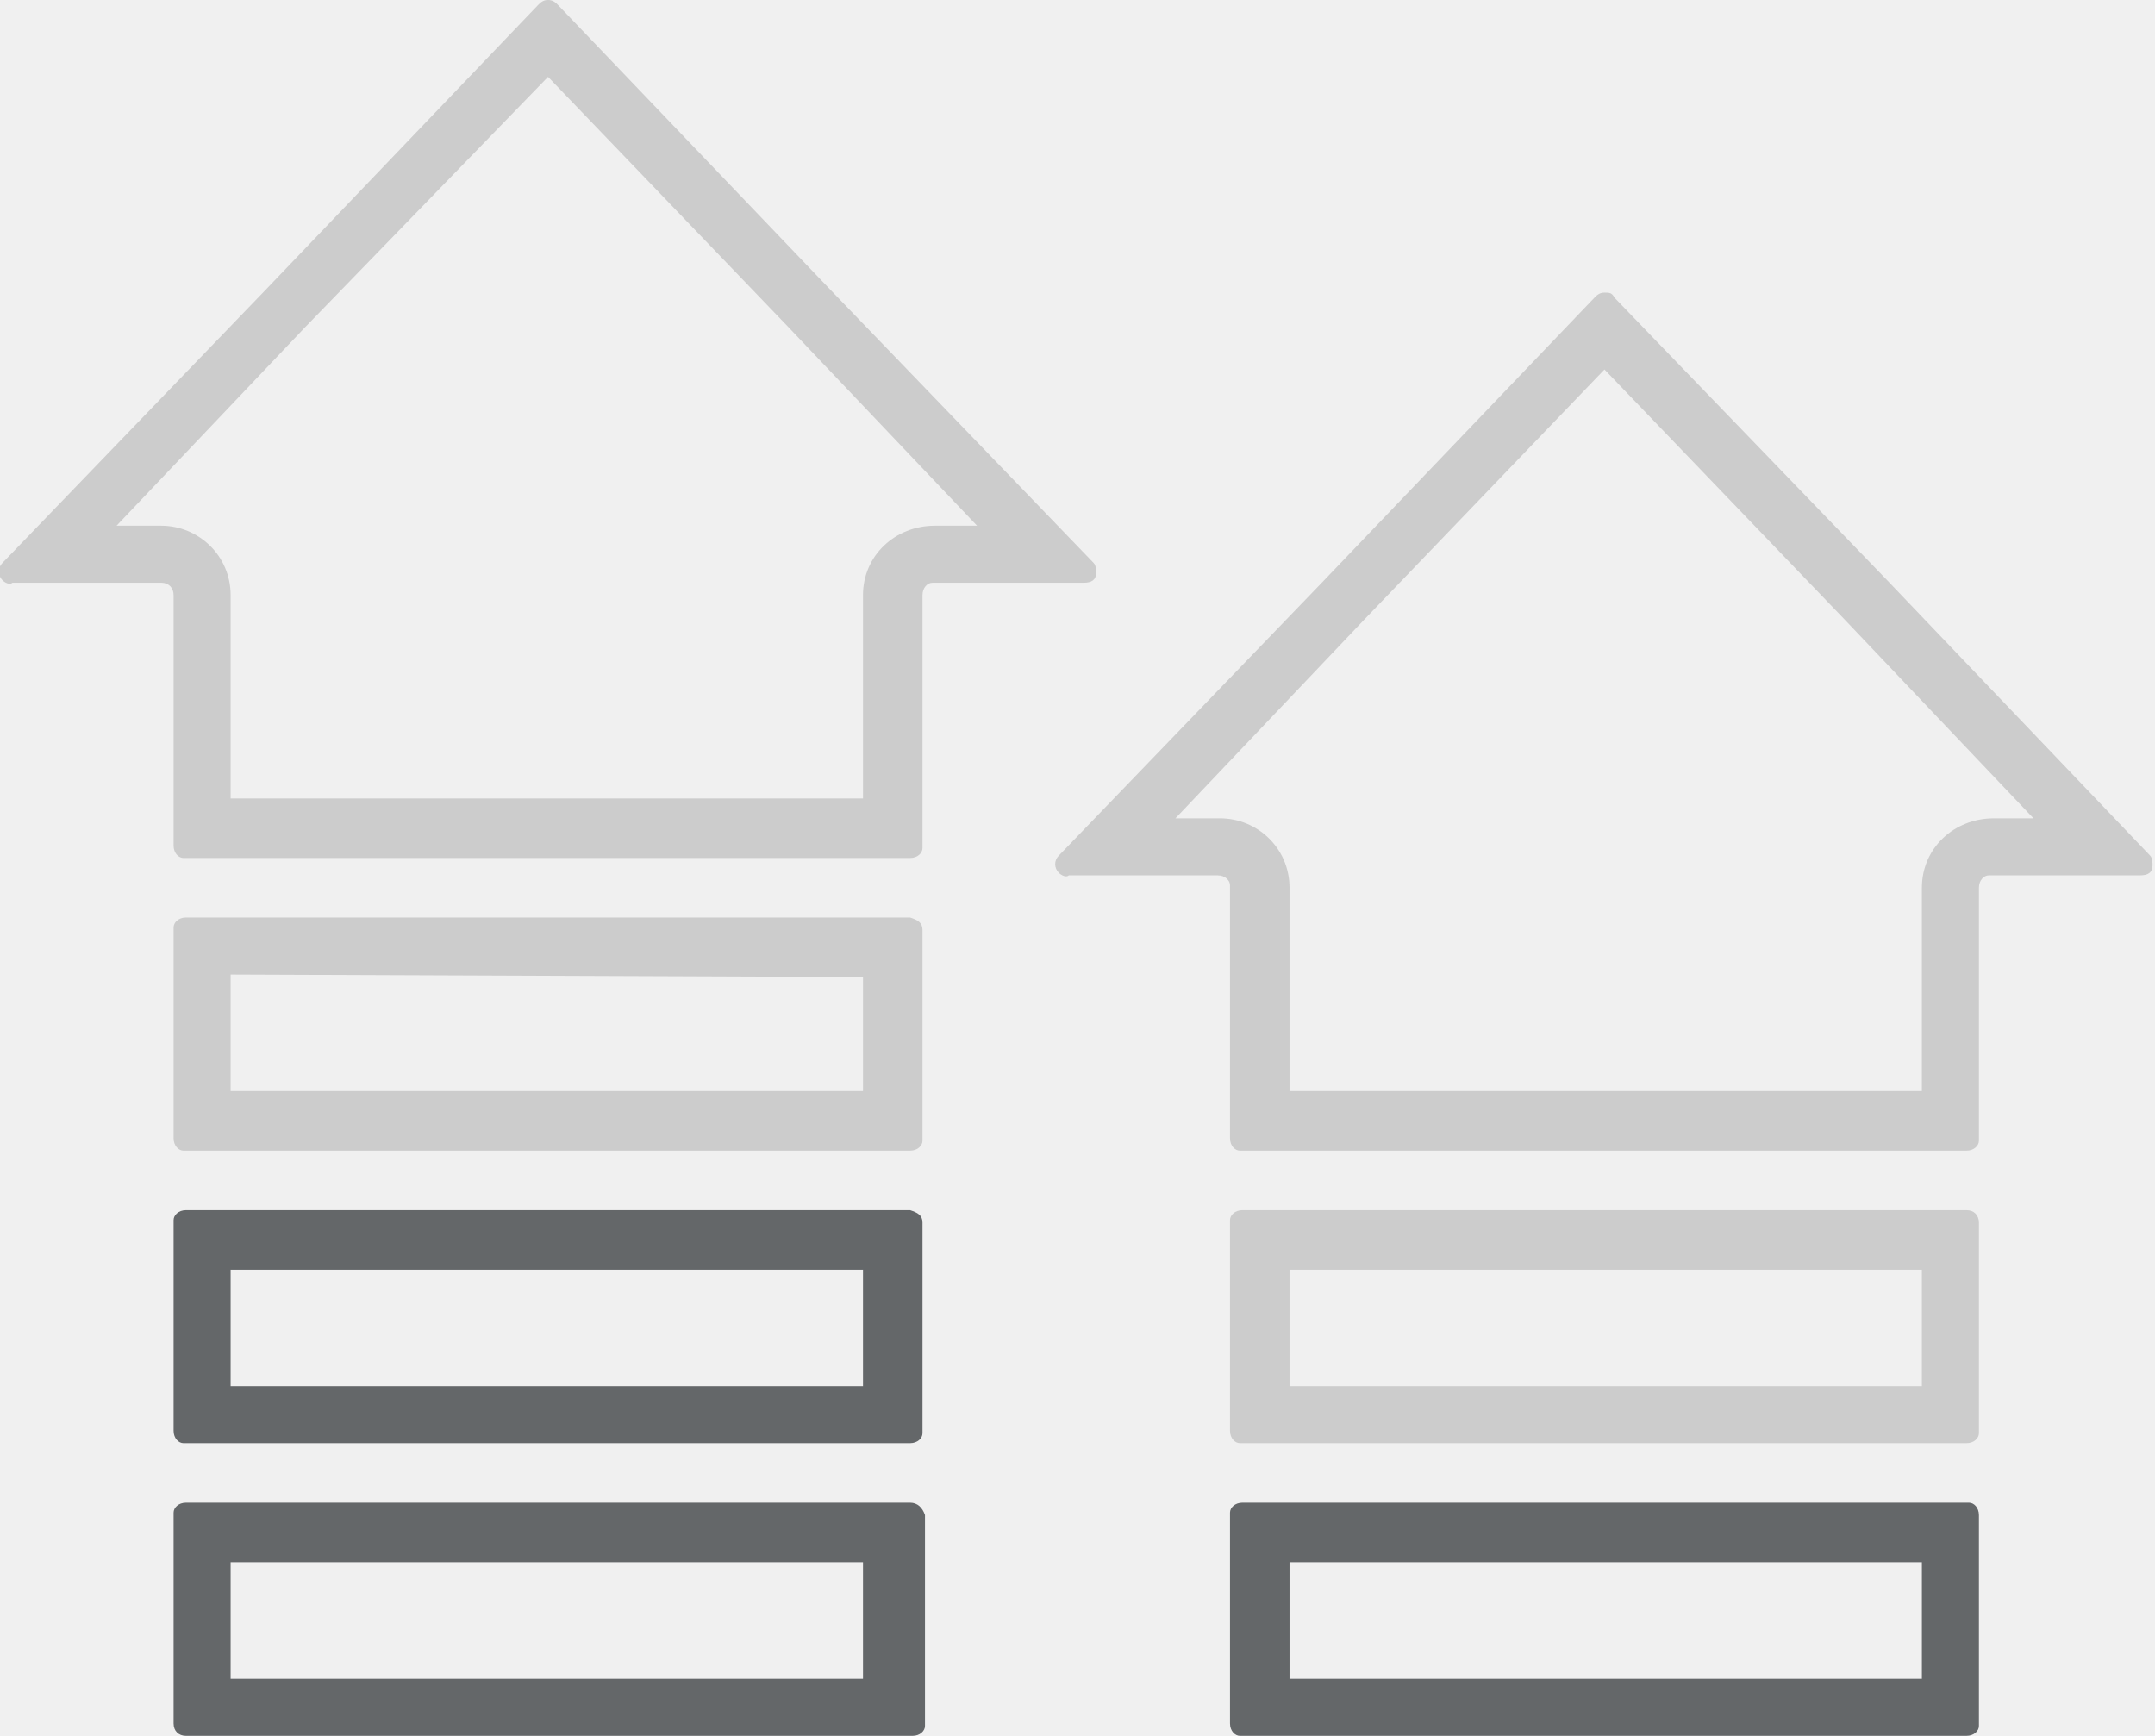
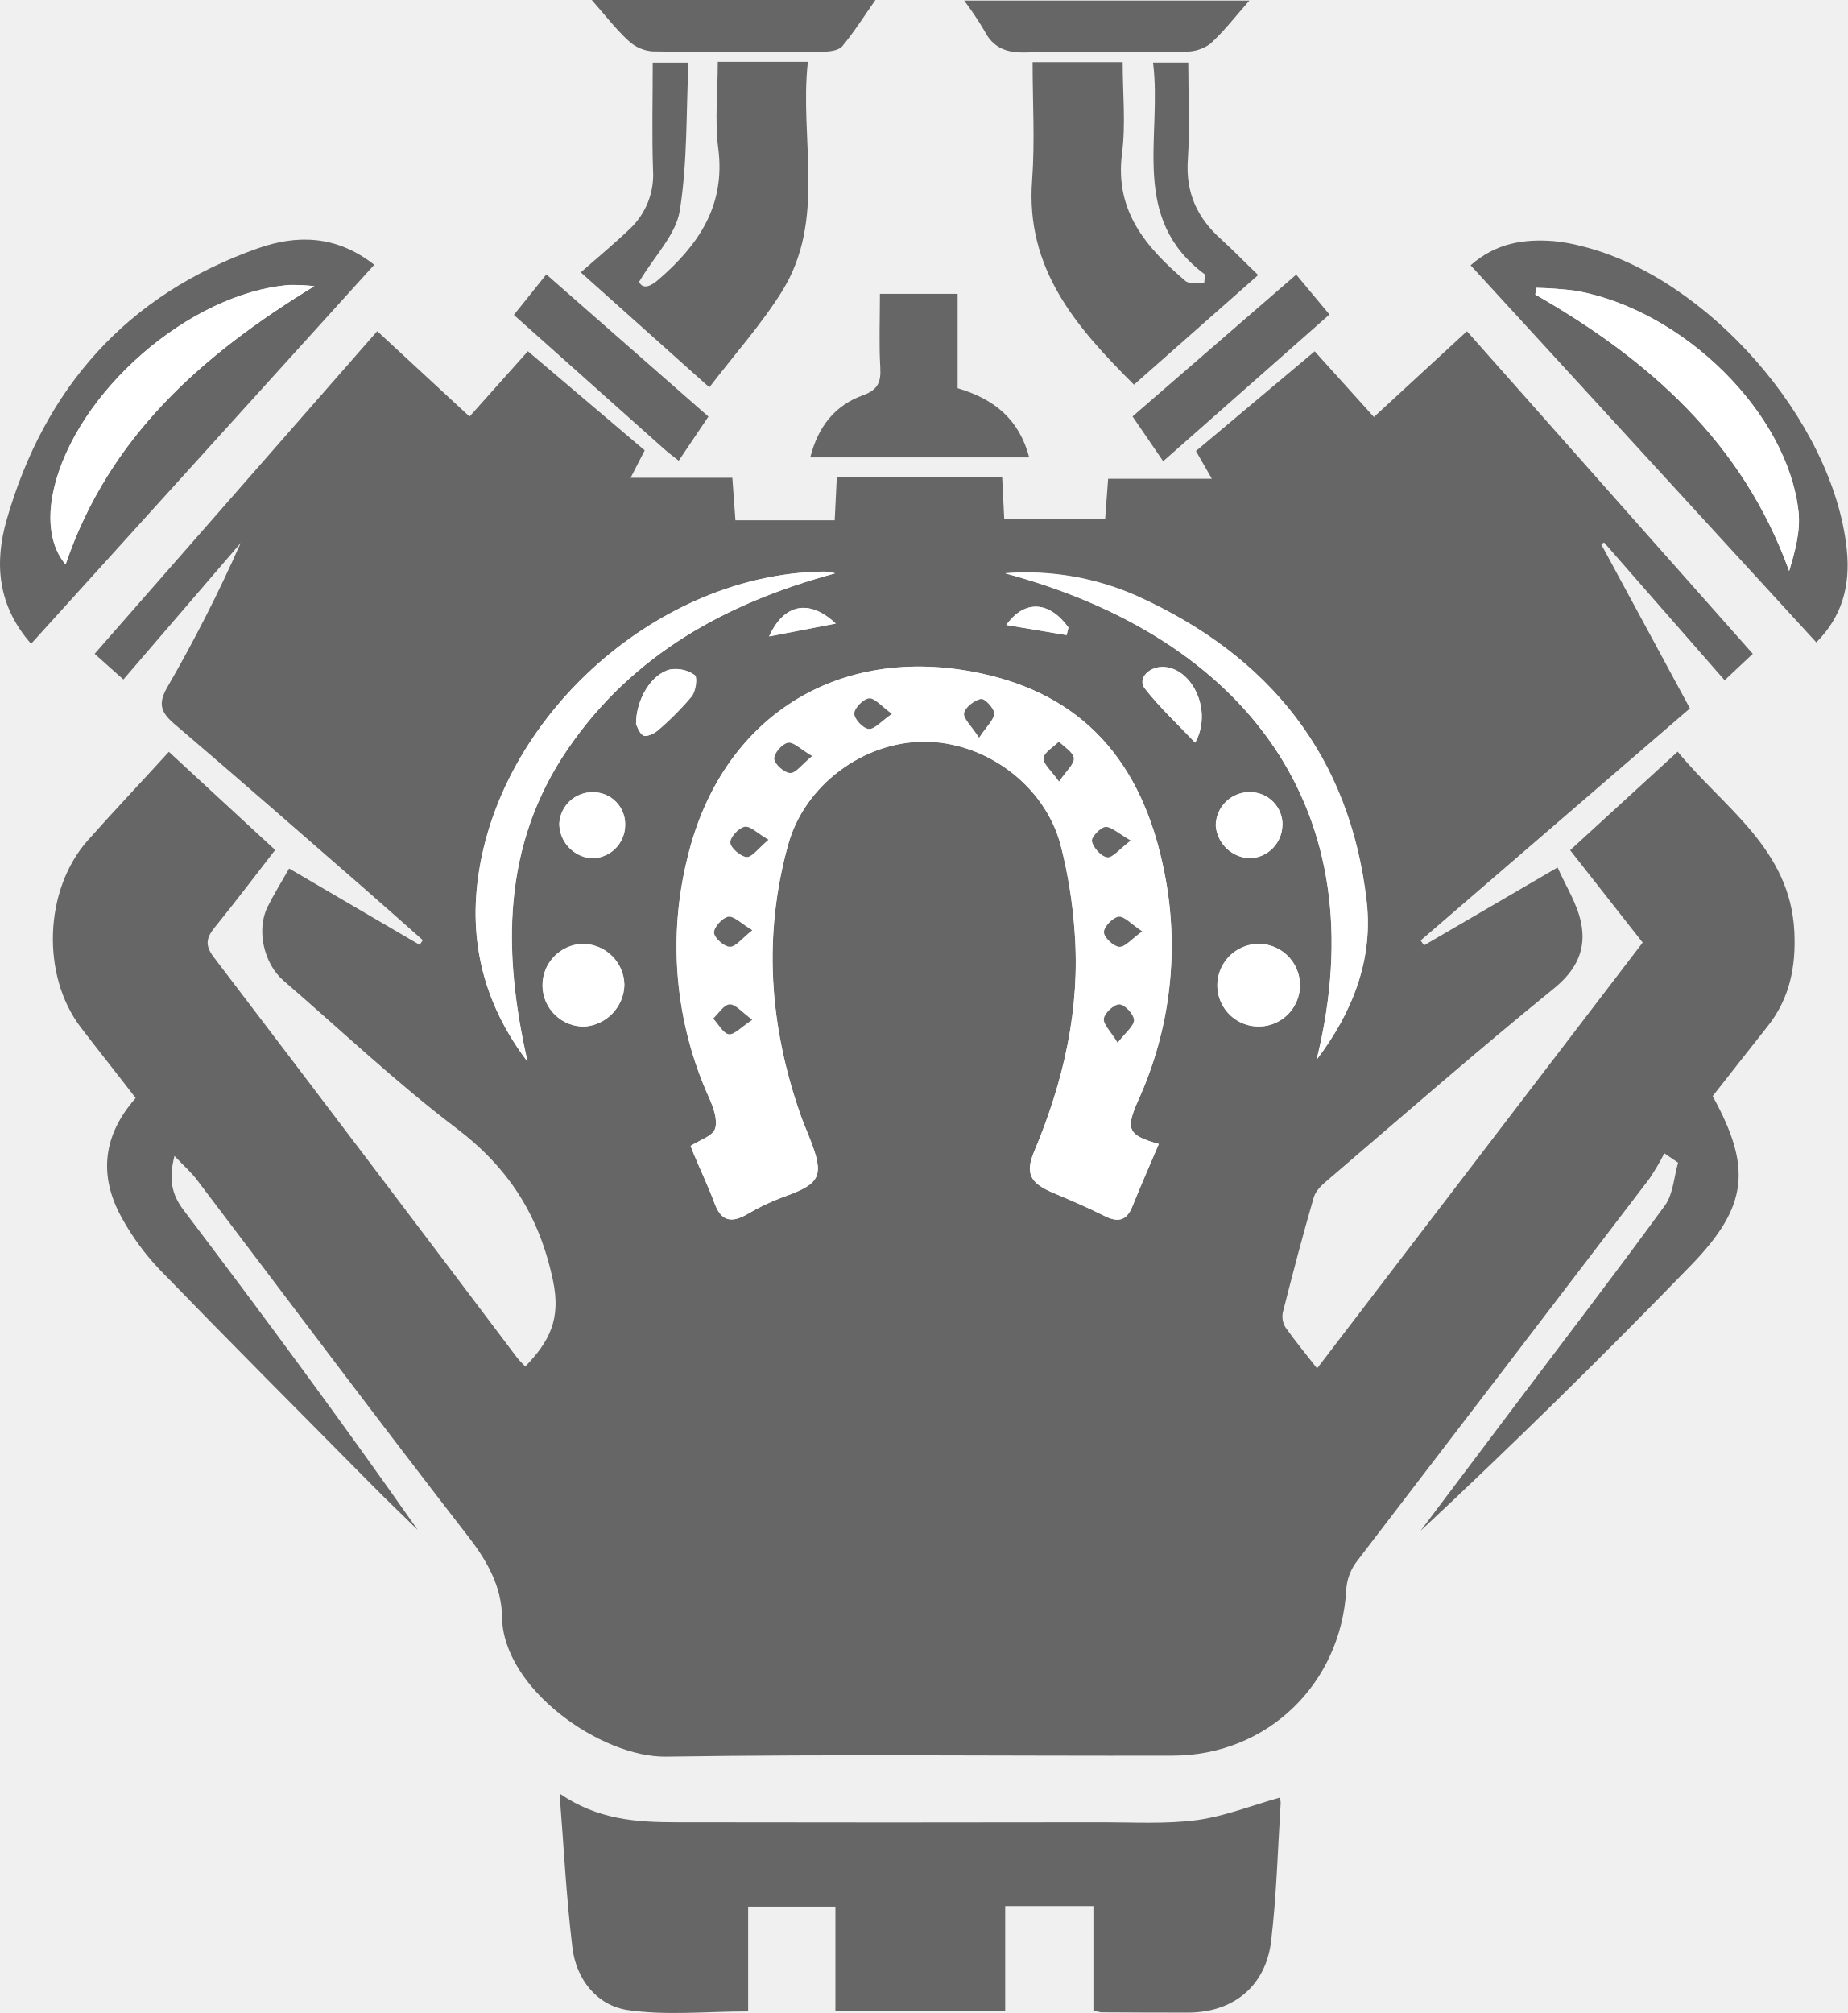
- <svg xmlns="http://www.w3.org/2000/svg" version="1.1" id="Capa_1" x="0px" y="0px" viewBox="0 0 86.9 70" style="enable-background:new 0 0 86.9 70;" xml:space="preserve">
-   <style type="text/css">
- 	.st0{fill:#CCCCCC;}
- 	.st1{fill:#646769;}
- </style>
-   <g id="Capa_2">
-     <g id="Layer_1">
-       <path class="st0" d="M22.1,3.1l9.7,10.1l7.6,8h-1.7c-1.6,0-2.9,1.2-2.9,2.8v8.2H9.3V24c0-1.6-1.3-2.8-2.8-2.8c0,0,0,0-0.1,0H4.7    l7.6-8L22.1,3.1 M22.1,0c-0.2,0-0.3,0.1-0.4,0.2l-11,11.5l-10.6,11c-0.2,0.2-0.2,0.5,0,0.7c0.1,0.1,0.3,0.2,0.4,0.1h6    C6.8,23.5,7,23.7,7,24c0,0,0,0,0,0v10.1c0,0.3,0.2,0.5,0.4,0.5c0,0,0,0,0.1,0h29.2c0.3,0,0.5-0.2,0.5-0.4c0,0,0,0,0-0.1V24    c0-0.3,0.2-0.5,0.4-0.5c0,0,0,0,0.1,0h6c0.3,0,0.5-0.1,0.5-0.4c0-0.1,0-0.3-0.1-0.4l-10.6-11l-11-11.5C22.4,0.1,22.3,0,22.1,0z" />
-       <path class="st0" d="M34.8,39.4V44H9.3v-4.7L34.8,39.4 M36.7,37H7.5c-0.3,0-0.5,0.2-0.5,0.4c0,0,0,0,0,0.1v8.4    c0,0.3,0.2,0.5,0.4,0.5c0,0,0,0,0.1,0h29.2c0.3,0,0.5-0.2,0.5-0.4c0,0,0,0,0-0.1v-8.4C37.2,37.2,37,37.1,36.7,37z" />
-       <path class="st1" d="M34.8,51.2v4.7H9.3v-4.7H34.8 M36.7,48.8H7.5c-0.3,0-0.5,0.2-0.5,0.4c0,0,0,0,0,0.1v8.4    c0,0.3,0.2,0.5,0.4,0.5c0,0,0,0,0.1,0h29.2c0.3,0,0.5-0.2,0.5-0.4c0,0,0,0,0-0.1v-8.4C37.2,49,37,48.9,36.7,48.8z" />
-       <path class="st1" d="M34.8,63v4.7H9.3V63H34.8 M36.7,60.6H7.5c-0.3,0-0.5,0.2-0.5,0.4c0,0,0,0,0,0.1v8.4C7,69.8,7.2,70,7.5,70    c0,0,0,0,0.1,0h29.2c0.3,0,0.5-0.2,0.5-0.4c0,0,0,0,0-0.1v-8.4C37.2,60.8,37,60.6,36.7,60.6z" />
-       <path class="st0" d="M64.7,14.9L74.4,25l7.6,8h-1.6c-1.6,0-2.9,1.2-2.9,2.8V44H52v-8.2c0-1.6-1.3-2.8-2.8-2.8c0,0,0,0-0.1,0h-1.7    l7.6-8L64.7,14.9 M64.7,11.8c-0.2,0-0.3,0.1-0.4,0.2l-11,11.5l-10.6,11c-0.2,0.2-0.2,0.5,0,0.7c0.1,0.1,0.3,0.2,0.4,0.1h6    c0.3,0,0.5,0.2,0.5,0.4c0,0,0,0,0,0.1v10.1c0,0.3,0.2,0.5,0.4,0.5c0,0,0,0,0.1,0h29.2c0.3,0,0.5-0.2,0.5-0.4c0,0,0,0,0-0.1V35.8    c0-0.3,0.2-0.5,0.4-0.5c0,0,0,0,0.1,0h6c0.3,0,0.5-0.1,0.5-0.4c0-0.1,0-0.3-0.1-0.4L76.1,23.4L65.1,12    C65,11.8,64.9,11.8,64.7,11.8L64.7,11.8z" />
-       <path class="st0" d="M77.5,51.2v4.7H52v-4.7H77.5 M79.3,48.8H50.1c-0.3,0-0.5,0.2-0.5,0.4c0,0,0,0,0,0.1v8.4    c0,0.3,0.2,0.5,0.4,0.5c0,0,0,0,0.1,0h29.2c0.3,0,0.5-0.2,0.5-0.4c0,0,0,0,0-0.1v-8.4C79.8,49,79.6,48.8,79.3,48.8L79.3,48.8z" />
-       <path class="st1" d="M77.5,63v4.7H52V63H77.5 M79.3,60.6H50.1c-0.3,0-0.5,0.2-0.5,0.4c0,0,0,0,0,0.1v8.4c0,0.3,0.2,0.5,0.4,0.5    c0,0,0,0,0.1,0h29.2c0.3,0,0.5-0.2,0.5-0.4c0,0,0,0,0-0.1v-8.4c0-0.3-0.2-0.5-0.4-0.5C79.4,60.6,79.4,60.6,79.3,60.6L79.3,60.6z" />
+ <svg xmlns="http://www.w3.org/2000/svg" viewBox="0 0 393.83 429.09">
+   <defs>
+     <style>.cls-1{fill:#666;}.cls-2{fill:#fff;}</style>
+   </defs>
+   <g id="Capa_2" data-name="Capa 2">
+     <g id="Capa_1-2" data-name="Capa 1">
+       <g id="Y5VEru.tif">
+         <path class="cls-1" d="M37.19,246.4c-1.25,4.91-.63,8.15,1.94,11.54,17,22.45,33.71,45.06,49.93,68.21-3.22-3.16-6.49-6.28-9.66-9.49-15.12-15.27-30.3-30.49-45.26-45.92a53.2,53.2,0,0,1-8.22-11.22c-4.93-8.93-4-17.55,3-25.46C25,228.95,21.05,224,17.22,219c-8.48-11.12-7.82-29.4,1.51-39.88C24.26,172.89,30,166.84,36,160.26l22.65,20.92c-4.31,5.55-8.48,11.08-12.84,16.45-1.81,2.23-2.22,3.82-.24,6.41q32.4,42.53,64.56,85.25c.48.64,1.07,1.19,1.83,2,5.14-5.33,7.67-10.06,5.9-18.38-2.94-13.87-9.47-24-20.63-32.46C84.4,230.72,72.63,219.56,60.4,209c-4.17-3.6-5.79-10.78-3.38-15.66,1.32-2.67,2.91-5.21,4.61-8.21l27.82,16.28.68-1c-4.42-3.91-8.82-7.84-13.27-11.71-13.19-11.49-26.34-23-39.66-34.36-2.89-2.46-3.59-4.28-1.55-7.83A323.26,323.26,0,0,0,51.3,115.74l-25,29.1-6.13-5.47L80.41,70.59,100.08,88.8l12.44-13.93L137.42,96l-3,5.85H156.1l.66,9.05h21.16l.45-9.21h35.24l.45,9h21.5l.64-8.64h22.1l-3.38-5.91,25.31-21.25,12.62,14,19.83-18.28,60.93,68.76-6,5.63-25.69-29.36-.63.36,18.92,35-57.39,49.47.71,1.05L332,184.91c1.8,4.05,4.2,7.75,5,11.78,1.18,5.63-.93,10.08-5.84,14.06-16.29,13.23-32.1,27.05-48.05,40.7-1.22,1-2.65,2.32-3.07,3.75-2.38,8.15-4.52,16.36-6.61,24.59a4.42,4.42,0,0,0,.62,3.22c2,2.83,4.19,5.48,6.69,8.68l69.4-90.77-15.46-19.69,22.92-21c9.84,12,24,20.64,24.87,38.41.35,7.47-1,14.21-5.71,20.14-3.94,4.95-7.82,9.94-11.7,14.87,8.34,15.19,7.63,23.44-4.63,36.06q-28.11,29-57.65,56.62,9.54-12.67,19.08-25.34c11-14.63,22.19-29.17,33-44,1.78-2.44,1.93-6.07,2.83-9.15l-2.93-2a51.82,51.82,0,0,1-3.22,5.45Q320.32,292.22,289,333.1a11.17,11.17,0,0,0-2.05,5.83c-1.13,20-16.83,35.25-36.94,35.3-36,.09-72-.34-108,.21-13.86.21-34.8-14.46-35-29.73-.06-6.29-3-11.75-7.06-17-19.49-25.15-38.55-50.63-57.81-76C40.91,250,39.22,248.55,37.19,246.4ZM247,243.85c-6.44-1.81-7.17-3-4.46-9.16a79.7,79.7,0,0,0,5.62-48.82c-4.71-23.8-17.6-37.84-39.42-42.4-30.18-6.31-55,9.43-62.2,39.31a78.27,78.27,0,0,0,4.62,51.27c.9,2,1.87,4.71,1.24,6.57-.53,1.58-3.3,2.41-5.2,3.65.2.52.42,1.13.68,1.74,1.49,3.53,3.13,7,4.46,10.59,1.45,3.9,3.7,4.08,7,2.18a46,46,0,0,1,7.64-3.64c8-2.83,8.78-4.46,5.6-12.51-.67-1.7-1.41-3.38-2-5.11-6.6-18.89-8-38.07-2.6-57.46,3.52-12.74,16-22,29.08-21.95s25.62,9.24,29,22a101.92,101.92,0,0,1,3,18.67c1.21,16.27-2.35,31.73-8.64,46.7-2,4.76-.75,6.76,4.11,8.81,3.67,1.55,7.34,3.12,10.89,4.91,2.81,1.42,4.68,1.09,5.92-2C243.13,252.72,245.07,248.31,247,243.85Zm33.68-18c7.53-9.93,12.07-21.2,10.64-33.74-3.54-31-20.76-52.28-48.75-65a58.22,58.22,0,0,0-28.28-4.94C265,135.84,293.86,172.32,280.64,225.88Zm-168.22.4c-5.32-23.35-5.5-46.08,8.66-66.72,13.78-20.09,33.79-31.06,56.9-37.32a8.68,8.68,0,0,0-3.06-.36c-34.28.75-67.37,29.7-72.82,63.74C99.7,200.63,103.22,214.16,112.42,226.27Zm11.81-25.06a8.81,8.81,0,1,0,.39,17.62,9.15,9.15,0,0,0,8.44-8.79A8.87,8.87,0,0,0,124.24,201.21Zm144,0a8.81,8.81,0,1,0,.43,17.61,8.81,8.81,0,0,0-.43-17.61Zm5.11-25.33a6.9,6.9,0,0,0-6.9-7,7.17,7.17,0,0,0-7.31,7.22,7.55,7.55,0,0,0,7.27,6.87A7.17,7.17,0,0,0,273.35,175.87Zm-146.93-7a7.07,7.07,0,0,0-7.22,6.69,7.46,7.46,0,0,0,6.68,7.38,7.09,7.09,0,0,0,7.36-7.07A6.81,6.81,0,0,0,126.42,168.87Zm9.16-14.44c.22.37.63,1.81,1.56,2.36.6.35,2.2-.35,3-1a62.05,62.05,0,0,0,7.3-7.33c.87-1.1,1.28-4.06.65-4.55a7,7,0,0,0-5.24-1.18C138.88,143.64,135.51,149.13,135.58,154.43Zm119.16,3.87c3.77-6.8-.6-15.68-6.54-16.13-3.22-.24-5.86,2.46-4.2,4.58C247.14,150.78,250.94,154.28,254.75,158.3Zm-90.81-22.63,14.19-2.74C172.51,127.61,167.1,128.71,163.94,135.66Zm63.4-.28.38-1.63c-3.92-5.47-9.24-6.14-13.24-.53Z" />
+         <path class="cls-1" d="M119.27,382.3c8.12,5.61,16.42,6.12,24.8,6.13q45.5.08,91,0c6.66,0,13.41.41,20-.46,5.91-.79,11.62-3.08,17.68-4.78a3.27,3.27,0,0,1,.2,1.64c-.59,9.64-.87,19.32-2,28.9S262.94,429,253.2,429q-9.25,0-18.5-.06a11,11,0,0,1-1.64-.39V406.31h-18.8v22.37H178.07V406.42h-18.6v22.33c-8.89,0-17.44.92-25.68-.29-6.64-1-11-6.61-11.79-13.4C120.68,404.19,120.14,393.23,119.27,382.3Z" />
+         <path class="cls-1" d="M313.46,56.55c5.45-4.79,11.4-5.64,17.7-5.16a37.17,37.17,0,0,1,5.9,1.06C363.86,59,390.7,89.62,393.63,117c.87,8.13-1.17,14.61-6.48,19.93Zm14,4.8-.21,1.42c24.18,13.85,44.2,31.49,54.11,58.94,1.28-4.31,2.43-8.54,2-12.6C381.07,88.11,359,66.24,336.08,62A78.78,78.78,0,0,0,327.47,61.36Z" />
+         <path class="cls-1" d="M6.63,137.23c-7.21-8.18-7.82-17.3-5.23-26.35C9.49,82.66,27.07,62.76,55,52.92,63.29,50,71.7,50.1,79.77,56.44ZM67,61a41,41,0,0,0-5.37-.25c-21.3,1.72-45.55,22.88-50.22,43.73-1.45,6.47-.57,12.19,2.55,15.84C23.2,93.06,43.07,75.58,67,61Z" />
+         <path class="cls-1" d="M256.88,58.54c-16.25-12-9.1-29.38-11.11-45.19h7.51c0,6.94.36,13.89-.1,20.79s2,12.27,7,16.77c2.59,2.33,5,4.85,8,7.72L241.71,82C229.4,69.74,218.57,57.31,220,38.4c.61-8.23.1-16.55.1-25.14H239.3c0,6.62.68,13.14-.14,19.46-1.6,12.33,5.21,20.07,13.52,27.18.84.72,2.67.27,4,.36Z" />
+         <path class="cls-1" d="M153,13.19H172.2c-1.85,16.54,4,33.61-5.51,48.91-4.44,7.11-10.12,13.44-15.49,20.47l-27.4-24.51c3.77-3.33,7.23-6.19,10.47-9.29a15.8,15.8,0,0,0,4.92-12.58c-.25-7.46-.06-14.93-.06-22.82h7.62c-.51,10.54-.19,21.21-1.86,31.56-.82,5.07-5.32,9.55-8.67,15.15.5,1.08,1.65,1.67,4.07-.42,8.61-7.43,14.39-15.83,12.81-28.06C152.33,25.72,153,19.67,153,13.19Z" />
+         <path class="cls-1" d="M204.12,82.75c7.88,2.34,13.1,6.64,15.26,14.75H172.71c1.67-6.58,5.26-11.09,11.23-13.24,3.11-1.12,3.88-2.74,3.7-5.85-.3-5.11-.08-10.25-.08-15.77h16.56Z" />
+         <path class="cls-1" d="M266.31.13c-3,3.4-5.43,6.57-8.34,9.21A8.66,8.66,0,0,1,252.63,11c-11.31.15-22.63-.12-33.94.18-4.15.11-7-.94-8.89-4.66A68.56,68.56,0,0,0,205.52.13Z" />
+         <path class="cls-1" d="M126.13,0H186.6c-2.5,3.57-4.58,6.88-7.06,9.85-.75.9-2.64,1.15-4,1.16-12.16.08-24.32.13-36.48-.06A8.42,8.42,0,0,1,134,8.73C131.33,6.29,129.12,3.39,126.13,0Z" />
+         <path class="cls-1" d="M276.29,58.54l7.09,8.5L247.93,98.32l-6.53-9.55Z" />
+         <path class="cls-1" d="M151,88.8l-6.33,9.41c-1.28-1-2.33-1.81-3.31-2.68-10.52-9.37-21-18.75-31.83-28.4l6.92-8.64Z" />
+         <path class="cls-2" d="M247,243.85c-1.89,4.46-3.83,8.88-5.64,13.34-1.24,3.08-3.11,3.41-5.92,2-3.56-1.79-7.22-3.36-10.89-4.91-4.85-2.05-6.11-4.05-4.11-8.81,6.29-15,9.85-30.43,8.64-46.7a101.92,101.92,0,0,0-3-18.67c-3.4-12.72-16-22-29-22s-25.56,9.21-29.08,21.95c-5.36,19.4-4,38.57,2.6,57.46.6,1.73,1.35,3.41,2,5.11,3.18,8.05,2.39,9.68-5.6,12.51a46,46,0,0,0-7.64,3.64c-3.26,1.89-5.52,1.72-7-2.18-1.33-3.59-3-7.06-4.46-10.59-.26-.6-.48-1.22-.68-1.74,1.89-1.24,4.67-2.07,5.2-3.65.62-1.86-.35-4.53-1.24-6.57a78.27,78.27,0,0,1-4.62-51.27c7.21-29.88,32-45.63,62.2-39.31,21.82,4.56,34.71,18.61,39.42,42.4a79.7,79.7,0,0,1-5.62,48.82C239.8,240.83,240.52,242,247,243.85Zm-8.75-21.6c1.75-2.29,3.53-3.6,3.48-4.85s-1.92-3.22-3.07-3.28-3.15,1.78-3.33,3S236.74,219.81,238.22,222.24Zm-77.87-24c-2.43-1.45-3.94-3.06-5.14-2.86s-3.05,2.23-3,3.38,2.13,3,3.36,3S158.1,200.05,160.35,198.29Zm29.75-46.12c-2.27-1.64-3.64-3.4-4.85-3.29s-3.13,2-3.15,3.21,1.86,3.16,3.06,3.28S187.78,153.77,190.1,152.17Zm-17,9c-2.44-1.43-4-3-5.15-2.83s-3,2.31-2.9,3.43,2.14,3,3.38,3S170.89,163,173.09,161.17Zm70.36,37.36c-2.36-1.56-3.8-3.26-5-3.11s-3.13,2.12-3.12,3.28,2,3,3.25,3.12S241.15,200.18,243.45,198.53ZM241,179.17c-2.58-1.51-4-3-5.29-2.9s-3.12,2.24-2.93,3.06c.32,1.39,2,3.22,3.25,3.4C237.13,182.88,238.53,181,241,179.17ZM163.81,179c-2.45-1.42-4-3-5.13-2.79s-3.11,2.32-3,3.42,2.16,3,3.45,3S161.58,180.91,163.81,179Zm61.93-12.46c1.57-2.35,3.25-3.77,3.12-5s-2-2.33-3.16-3.48c-1.16,1.15-3.11,2.22-3.26,3.49S224.08,164.22,225.74,166.59Zm-65.39,50.79c-2.26-1.64-3.6-3.37-4.83-3.3s-2.36,1.95-3.54,3c1.1,1.19,2.09,3.17,3.32,3.34S158,218.92,160.35,217.38Zm48.34-60.15c1.65-2.49,3.19-3.82,3.21-5.16,0-1.09-2-3.21-2.8-3.06-1.41.27-3.36,1.75-3.58,3S207,154.68,208.69,157.23Z" />
+         <path class="cls-2" d="M280.64,225.88c13.21-53.55-15.61-90-66.39-103.65a58.22,58.22,0,0,1,28.28,4.94c28,12.69,45.21,34,48.75,65C292.72,204.68,288.17,215.94,280.64,225.88Z" />
+         <path class="cls-2" d="M112.42,226.27c-9.2-12.11-12.72-25.64-10.31-40.67,5.44-34,38.53-63,72.82-63.74a8.68,8.68,0,0,1,3.06.36c-23.11,6.26-43.12,17.24-56.9,37.32C106.92,180.19,107.1,202.92,112.42,226.27Z" />
+         <path class="cls-2" d="M124.24,201.21a8.87,8.87,0,0,1,8.83,8.83,9.15,9.15,0,0,1-8.44,8.79,8.81,8.81,0,1,1-.39-17.62Z" />
+         <path class="cls-2" d="M268.24,201.2a8.81,8.81,0,1,1-8.77,9A9,9,0,0,1,268.24,201.2Z" />
+         <path class="cls-2" d="M273.35,175.87a7.17,7.17,0,0,1-6.95,7.06,7.55,7.55,0,0,1-7.27-6.87,7.17,7.17,0,0,1,7.31-7.22A6.9,6.9,0,0,1,273.35,175.87Z" />
+         <path class="cls-2" d="M126.42,168.87a6.81,6.81,0,0,1,6.82,7,7.09,7.09,0,0,1-7.36,7.07,7.46,7.46,0,0,1-6.68-7.38A7.07,7.07,0,0,1,126.42,168.87Z" />
+         <path class="cls-2" d="M135.58,154.43c-.08-5.3,3.3-10.79,7.21-11.73a7,7,0,0,1,5.24,1.18c.63.49.22,3.45-.65,4.55a62.05,62.05,0,0,1-7.3,7.33c-.75.68-2.35,1.38-3,1C136.21,156.24,135.8,154.8,135.58,154.43Z" />
+         <path class="cls-2" d="M254.75,158.3c-3.8-4-7.6-7.52-10.74-11.54-1.66-2.13,1-4.83,4.2-4.58C254.15,142.62,258.51,151.5,254.75,158.3Z" />
+         <path class="cls-2" d="M163.94,135.66c3.17-7,8.57-8.05,14.19-2.74Z" />
+         <path class="cls-2" d="M227.34,135.39l-12.85-2.16c4-5.62,9.31-4.95,13.24.53Z" />
+         <path class="cls-2" d="M327.47,61.36a78.78,78.78,0,0,1,8.62.66c22.89,4.22,45,26.09,47.27,47.11.44,4.06-.71,8.29-2,12.6-9.92-27.46-29.94-45.1-54.11-58.94Z" />
+         <path class="cls-2" d="M67,61c-23.9,14.63-43.78,32.11-53,59.32-3.12-3.65-4-9.37-2.55-15.84,4.66-20.86,28.92-42,50.22-43.73A41,41,0,0,1,67,61Z" />
+         <path class="cls-1" d="M238.22,222.24c-1.48-2.43-3.1-3.92-2.92-5.13s2.2-3.06,3.33-3,3,2.07,3.07,3.28S240,220,238.22,222.24Z" />
+         <path class="cls-1" d="M160.35,198.29c-2.25,1.77-3.55,3.56-4.78,3.52s-3.3-1.87-3.36-3,1.76-3.17,3-3.38S157.92,196.84,160.35,198.29Z" />
+         <path class="cls-1" d="M190.1,152.17c-2.32,1.6-3.72,3.32-4.94,3.2s-3.08-2.13-3.06-3.28,1.94-3.11,3.15-3.21S187.83,150.53,190.1,152.17Z" />
+         <path class="cls-1" d="M173.09,161.17c-2.2,1.8-3.47,3.64-4.67,3.6s-3.28-1.83-3.38-3,1.69-3.21,2.9-3.43S170.65,159.74,173.09,161.17Z" />
+         <path class="cls-1" d="M243.45,198.53c-2.3,1.65-3.67,3.39-4.89,3.29s-3.24-2-3.25-3.12,1.88-3.13,3.12-3.28S241.09,197,243.45,198.53Z" />
+         <path class="cls-1" d="M241,179.17c-2.44,1.85-3.85,3.71-5,3.56-1.29-.18-2.93-2-3.25-3.4-.19-.82,1.8-3,2.93-3.06S238.39,177.66,241,179.17Z" />
+         <path class="cls-1" d="M163.81,179c-2.23,1.86-3.51,3.74-4.67,3.67s-3.33-1.84-3.45-3,1.73-3.15,3-3.42S161.36,177.63,163.81,179Z" />
+         <path class="cls-1" d="M225.74,166.59c-1.66-2.37-3.43-3.78-3.29-5s2.1-2.34,3.26-3.49c1.13,1.15,3,2.22,3.16,3.48S227.31,164.23,225.74,166.59Z" />
+         <path class="cls-1" d="M160.35,217.38c-2.38,1.54-3.83,3.23-5,3.07s-2.22-2.15-3.32-3.34c1.17-1.09,2.3-3,3.54-3S158.09,215.73,160.35,217.38Z" />
+         <path class="cls-1" d="M208.69,157.23c-1.65-2.55-3.38-4.06-3.18-5.23s2.17-2.72,3.58-3c.78-.15,2.81,2,2.8,3.06C211.89,153.41,210.34,154.74,208.69,157.23Z" />
+       </g>
    </g>
  </g>
</svg>
